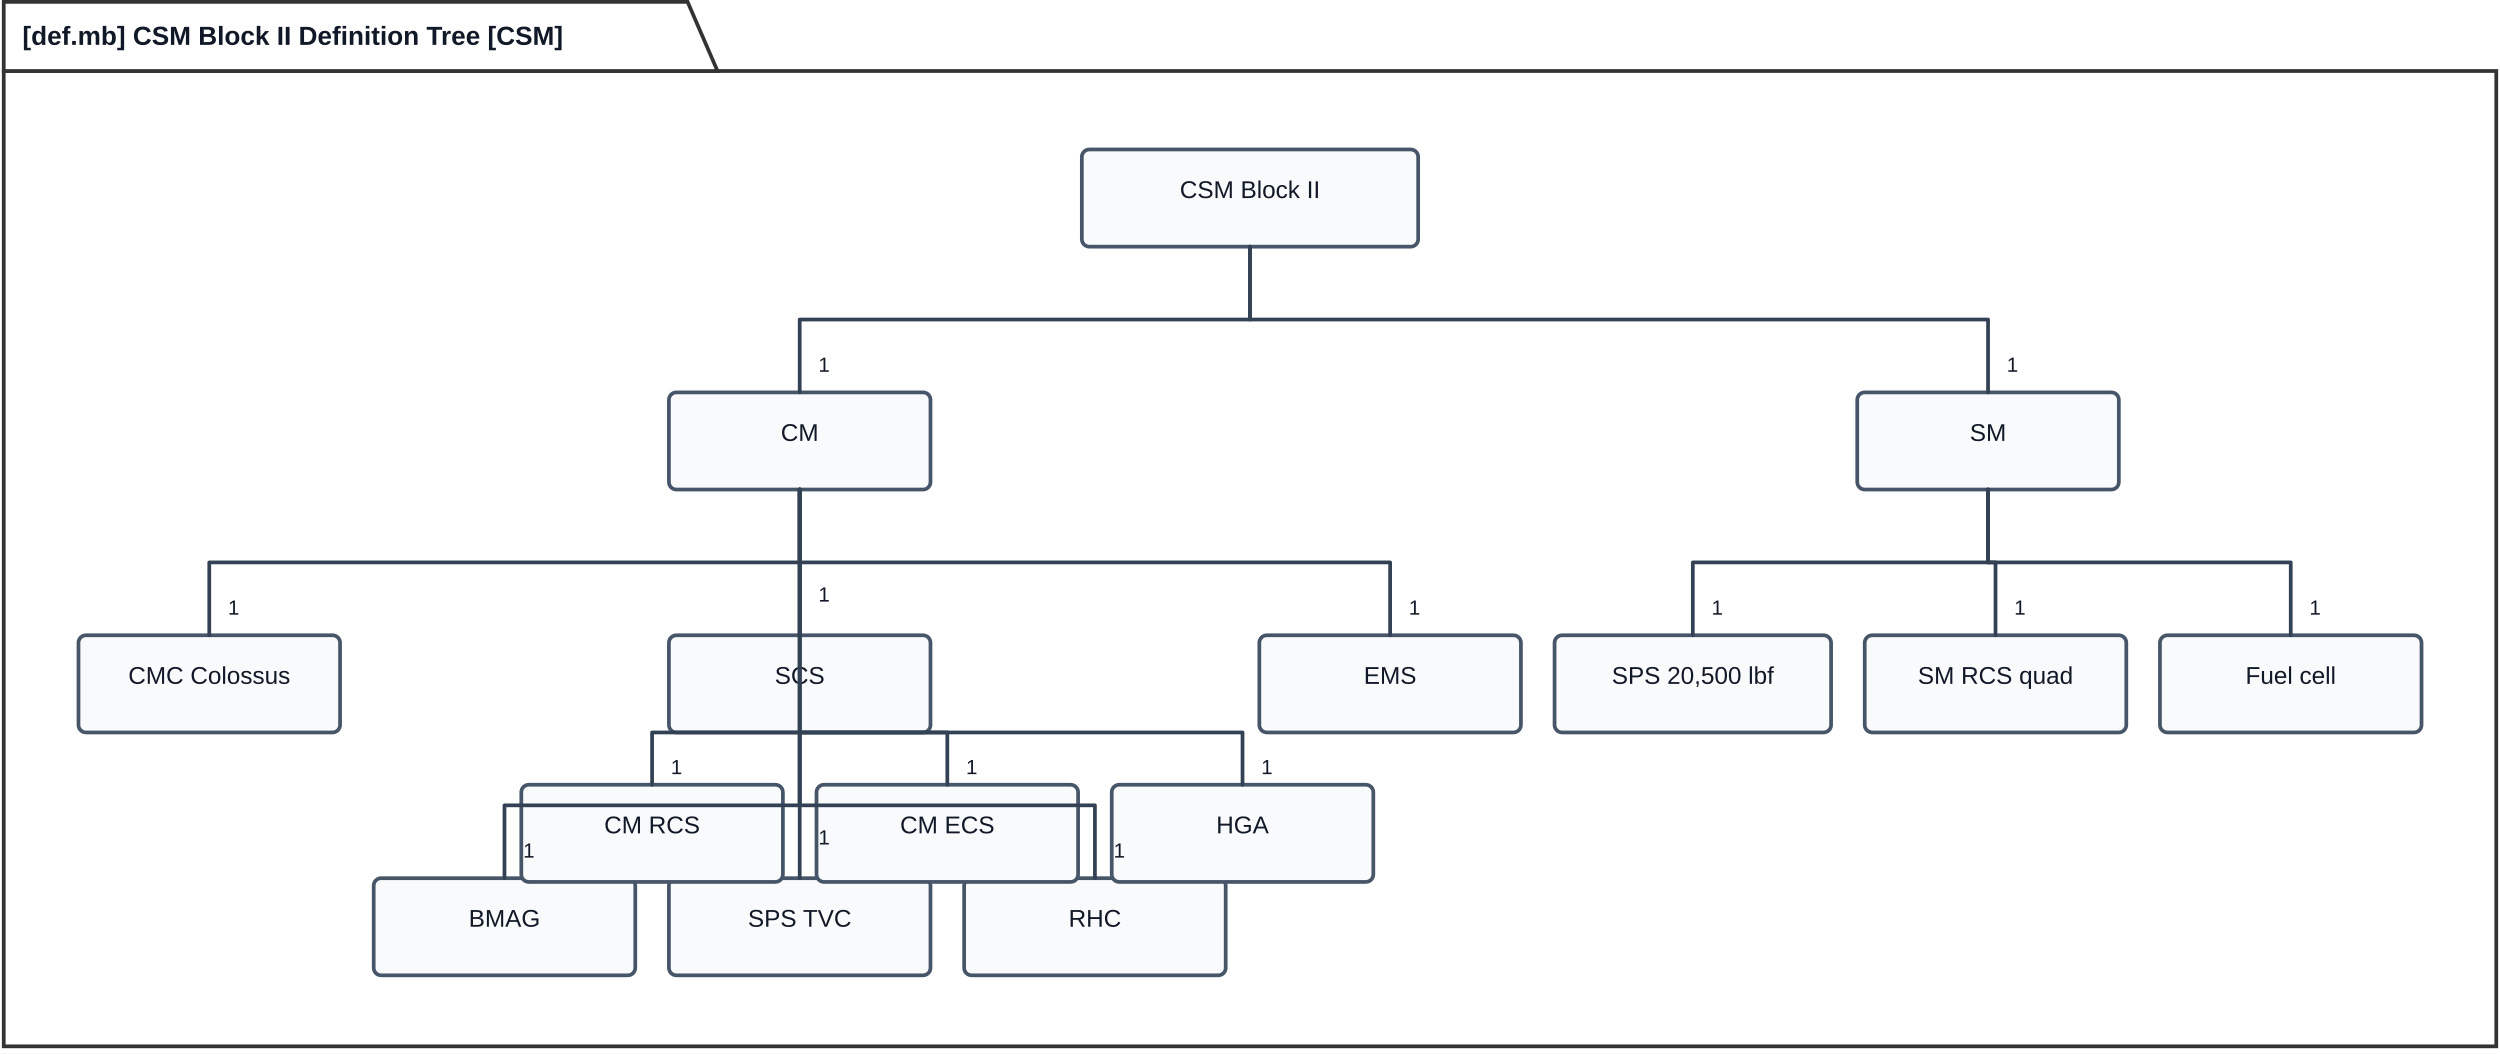
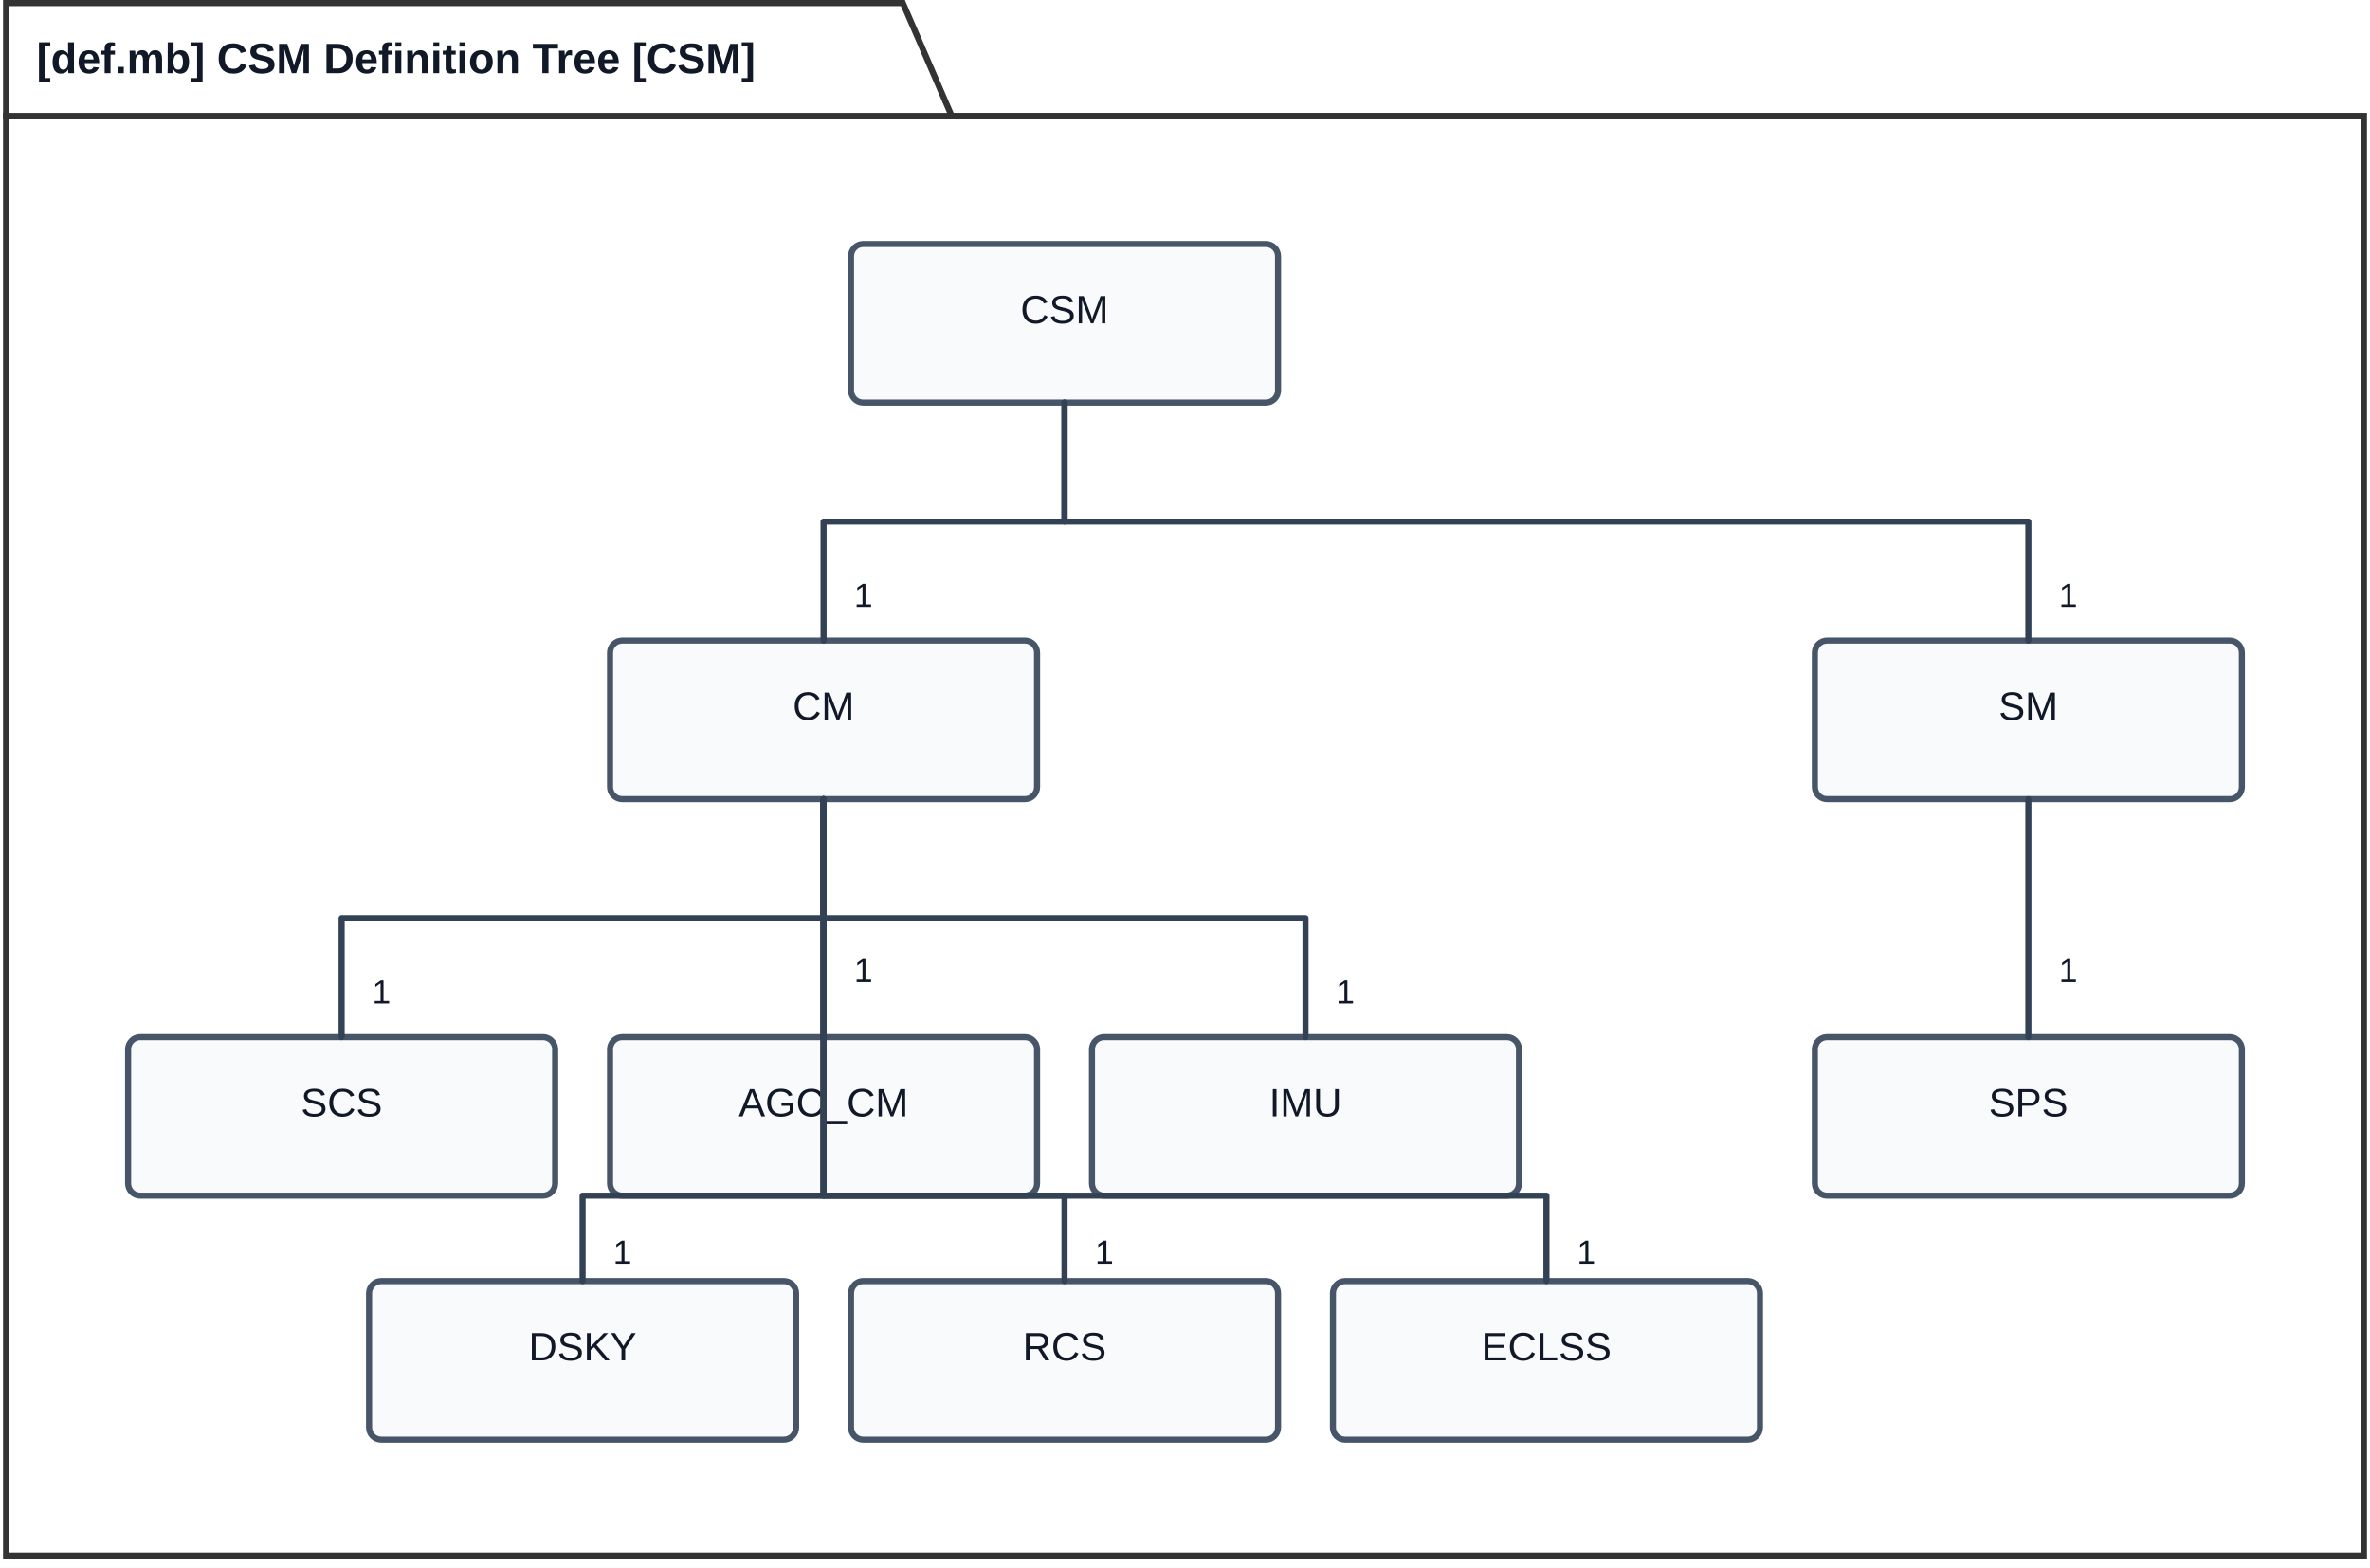
- <svg xmlns="http://www.w3.org/2000/svg" width="1338" height="564" viewBox="0 0 1338 564">
+ <svg xmlns="http://www.w3.org/2000/svg" width="777" height="514" viewBox="0 0 777 514">
  <defs>
    <style>text{font-family:Arial,Helvetica,sans-serif;fill:#111827}.label{font-size:13px}.small{font-size:11px}.header{font-size:14px;font-weight:600}</style>
    <marker id="arrow" markerWidth="8" markerHeight="6" refX="8" refY="3" orient="auto">
      <polygon points="0 0,8 3,0 6" fill="#1D4ED8" />
    </marker>
    <marker id="arrow-dark" markerWidth="8" markerHeight="6" refX="8" refY="3" orient="auto">
      <polygon points="0 0,8 3,0 6" fill="#334155" />
    </marker>
    <marker id="composition" markerWidth="12" markerHeight="12" refX="0" refY="6" orient="auto" markerUnits="strokeWidth">
      <polygon points="0 6,6 0,12 6,6 12" fill="#111827" stroke="#111827" />
    </marker>
  </defs>
-   <rect x="0" y="0" width="1338" height="564" fill="#FFFFFF" />
-   <rect x="2" y="38" width="1334" height="522" fill="none" stroke="#333333" stroke-width="2" />
-   <path d="M 2 1 H 368 L 384 38 H 2 Z" fill="#FFFFFF" stroke="#333333" stroke-width="2" />
-   <text class="header" x="12" y="24">[def.mb] CSM Block II Definition Tree [CSM]</text>
-   <rect x="2" y="38" width="1334" height="524" fill="none" stroke="#333333" stroke-width="0" />
+   <rect x="0" y="0" width="777" height="514" fill="#FFFFFF" />
+   <rect x="2" y="38" width="773" height="472" fill="none" stroke="#333333" stroke-width="2" />
+   <path d="M 2 1 H 296 L 312 38 H 2 Z" fill="#FFFFFF" stroke="#333333" stroke-width="2" />
+   <text class="header" x="12" y="24">[def.mb] CSM Definition Tree [CSM]</text>
+   <rect x="2" y="38" width="773" height="474" fill="none" stroke="#333333" stroke-width="0" />
  <g transform="translate(2,40)">
-     <rect id="csm" x="577" y="40" width="180" height="52" rx="4" fill="#F8FAFC" stroke="#475569" stroke-width="2" />
-     <text class="label" text-anchor="middle" x="667" y="66">CSM Block II</text>
-     <rect id="cm" x="356" y="170" width="140" height="52" rx="4" fill="#F8FAFC" stroke="#475569" stroke-width="2" />
-     <text class="label" text-anchor="middle" x="426" y="196">CM</text>
-     <rect id="cmc" x="40" y="300" width="140" height="52" rx="4" fill="#F8FAFC" stroke="#475569" stroke-width="2" />
-     <text class="label" text-anchor="middle" x="110" y="326">CMC Colossus</text>
-     <rect id="scs" x="356" y="300" width="140" height="52" rx="4" fill="#F8FAFC" stroke="#475569" stroke-width="2" />
-     <text class="label" text-anchor="middle" x="426" y="326">SCS</text>
-     <rect id="bmag" x="198" y="430" width="140" height="52" rx="4" fill="#F8FAFC" stroke="#475569" stroke-width="2" />
-     <text class="label" text-anchor="middle" x="268" y="456">BMAG</text>
-     <rect id="tvc" x="356" y="430" width="140" height="52" rx="4" fill="#F8FAFC" stroke="#475569" stroke-width="2" />
-     <text class="label" text-anchor="middle" x="426" y="456">SPS TVC</text>
-     <rect id="rhc" x="514" y="430" width="140" height="52" rx="4" fill="#F8FAFC" stroke="#475569" stroke-width="2" />
-     <text class="label" text-anchor="middle" x="584" y="456">RHC</text>
-     <rect id="ems" x="672" y="300" width="140" height="52" rx="4" fill="#F8FAFC" stroke="#475569" stroke-width="2" />
-     <text class="label" text-anchor="middle" x="742" y="326">EMS</text>
-     <rect id="cmRcs" x="277" y="380" width="140" height="52" rx="4" fill="#F8FAFC" stroke="#475569" stroke-width="2" />
-     <text class="label" text-anchor="middle" x="347" y="406">CM RCS</text>
-     <rect id="ecs" x="435" y="380" width="140" height="52" rx="4" fill="#F8FAFC" stroke="#475569" stroke-width="2" />
-     <text class="label" text-anchor="middle" x="505" y="406">CM ECS</text>
-     <rect id="hga" x="593" y="380" width="140" height="52" rx="4" fill="#F8FAFC" stroke="#475569" stroke-width="2" />
-     <text class="label" text-anchor="middle" x="663" y="406">HGA</text>
-     <rect id="sm" x="992" y="170" width="140" height="52" rx="4" fill="#F8FAFC" stroke="#475569" stroke-width="2" />
-     <text class="label" text-anchor="middle" x="1062" y="196">SM</text>
-     <rect id="sps" x="830" y="300" width="148" height="52" rx="4" fill="#F8FAFC" stroke="#475569" stroke-width="2" />
-     <text class="label" text-anchor="middle" x="904" y="326">SPS 20,500 lbf</text>
-     <rect id="quad" x="996" y="300" width="140" height="52" rx="4" fill="#F8FAFC" stroke="#475569" stroke-width="2" />
-     <text class="label" text-anchor="middle" x="1066" y="326">SM RCS quad</text>
-     <rect id="fc" x="1154" y="300" width="140" height="52" rx="4" fill="#F8FAFC" stroke="#475569" stroke-width="2" />
-     <text class="label" text-anchor="middle" x="1224" y="326">Fuel cell</text>
-     <path d="M 667,92 L 667,131 L 426,131 L 426,170" fill="none" stroke="#334155" stroke-width="2" stroke-linejoin="round" stroke-linecap="round" />
-     <path d="M 667,92 L 667,131 L 1062,131 L 1062,170" fill="none" stroke="#334155" stroke-width="2" stroke-linejoin="round" stroke-linecap="round" />
-     <path d="M 426,222 L 426,261 L 110,261 L 110,300" fill="none" stroke="#334155" stroke-width="2" stroke-linejoin="round" stroke-linecap="round" />
-     <path d="M 426,222 L 426,300" fill="none" stroke="#334155" stroke-width="2" stroke-linejoin="round" stroke-linecap="round" />
-     <path d="M 426,222 L 426,261 L 742,261 L 742,300" fill="none" stroke="#334155" stroke-width="2" stroke-linejoin="round" stroke-linecap="round" />
-     <path d="M 426,222 L 426,352 L 347,352 L 347,380" fill="none" stroke="#334155" stroke-width="2" stroke-linejoin="round" stroke-linecap="round" />
-     <path d="M 426,222 L 426,352 L 505,352 L 505,380" fill="none" stroke="#334155" stroke-width="2" stroke-linejoin="round" stroke-linecap="round" />
-     <path d="M 426,222 L 426,352 L 663,352 L 663,380" fill="none" stroke="#334155" stroke-width="2" stroke-linejoin="round" stroke-linecap="round" />
-     <path d="M 426,352 L 426,391 L 268,391 L 268,430" fill="none" stroke="#334155" stroke-width="2" stroke-linejoin="round" stroke-linecap="round" />
-     <path d="M 426,352 L 426,430" fill="none" stroke="#334155" stroke-width="2" stroke-linejoin="round" stroke-linecap="round" />
-     <path d="M 426,352 L 426,391 L 584,391 L 584,430" fill="none" stroke="#334155" stroke-width="2" stroke-linejoin="round" stroke-linecap="round" />
-     <path d="M 1062,222 L 1062,261 L 904,261 L 904,300" fill="none" stroke="#334155" stroke-width="2" stroke-linejoin="round" stroke-linecap="round" />
-     <path d="M 1062,222 L 1062,261 L 1066,261 L 1066,300" fill="none" stroke="#334155" stroke-width="2" stroke-linejoin="round" stroke-linecap="round" />
-     <path d="M 1062,222 L 1062,261 L 1224,261 L 1224,300" fill="none" stroke="#334155" stroke-width="2" stroke-linejoin="round" stroke-linecap="round" />
-     <text class="small" x="436" y="158.98">1</text>
-     <text class="small" x="1072" y="158.98">1</text>
+     <rect id="CSM" x="277" y="40" width="140" height="52" rx="4" fill="#F8FAFC" stroke="#475569" stroke-width="2" />
+     <text class="label" text-anchor="middle" x="347" y="66">CSM</text>
+     <rect id="CM" x="198" y="170" width="140" height="52" rx="4" fill="#F8FAFC" stroke="#475569" stroke-width="2" />
+     <text class="label" text-anchor="middle" x="268" y="196">CM</text>
+     <rect id="SCS" x="40" y="300" width="140" height="52" rx="4" fill="#F8FAFC" stroke="#475569" stroke-width="2" />
+     <text class="label" text-anchor="middle" x="110" y="326">SCS</text>
+     <rect id="AGC_CM" x="198" y="300" width="140" height="52" rx="4" fill="#F8FAFC" stroke="#475569" stroke-width="2" />
+     <text class="label" text-anchor="middle" x="268" y="326">AGC_CM</text>
+     <rect id="IMU" x="356" y="300" width="140" height="52" rx="4" fill="#F8FAFC" stroke="#475569" stroke-width="2" />
+     <text class="label" text-anchor="middle" x="426" y="326">IMU</text>
+     <rect id="DSKY" x="119" y="380" width="140" height="52" rx="4" fill="#F8FAFC" stroke="#475569" stroke-width="2" />
+     <text class="label" text-anchor="middle" x="189" y="406">DSKY</text>
+     <rect id="RCS" x="277" y="380" width="140" height="52" rx="4" fill="#F8FAFC" stroke="#475569" stroke-width="2" />
+     <text class="label" text-anchor="middle" x="347" y="406">RCS</text>
+     <rect id="ECLSS" x="435" y="380" width="140" height="52" rx="4" fill="#F8FAFC" stroke="#475569" stroke-width="2" />
+     <text class="label" text-anchor="middle" x="505" y="406">ECLSS</text>
+     <rect id="SM" x="593" y="170" width="140" height="52" rx="4" fill="#F8FAFC" stroke="#475569" stroke-width="2" />
+     <text class="label" text-anchor="middle" x="663" y="196">SM</text>
+     <rect id="SPS" x="593" y="300" width="140" height="52" rx="4" fill="#F8FAFC" stroke="#475569" stroke-width="2" />
+     <text class="label" text-anchor="middle" x="663" y="326">SPS</text>
+     <path d="M 347,92 L 347,131 L 268,131 L 268,170" fill="none" stroke="#334155" stroke-width="2" stroke-linejoin="round" stroke-linecap="round" />
+     <path d="M 347,92 L 347,131 L 663,131 L 663,170" fill="none" stroke="#334155" stroke-width="2" stroke-linejoin="round" stroke-linecap="round" />
+     <path d="M 268,222 L 268,261 L 110,261 L 110,300" fill="none" stroke="#334155" stroke-width="2" stroke-linejoin="round" stroke-linecap="round" />
+     <path d="M 268,222 L 268,300" fill="none" stroke="#334155" stroke-width="2" stroke-linejoin="round" stroke-linecap="round" />
+     <path d="M 268,222 L 268,261 L 426,261 L 426,300" fill="none" stroke="#334155" stroke-width="2" stroke-linejoin="round" stroke-linecap="round" />
+     <path d="M 268,222 L 268,352 L 189,352 L 189,380" fill="none" stroke="#334155" stroke-width="2" stroke-linejoin="round" stroke-linecap="round" />
+     <path d="M 268,222 L 268,352 L 347,352 L 347,380" fill="none" stroke="#334155" stroke-width="2" stroke-linejoin="round" stroke-linecap="round" />
+     <path d="M 268,222 L 268,352 L 505,352 L 505,380" fill="none" stroke="#334155" stroke-width="2" stroke-linejoin="round" stroke-linecap="round" />
+     <path d="M 663,222 L 663,300" fill="none" stroke="#334155" stroke-width="2" stroke-linejoin="round" stroke-linecap="round" />
+     <text class="small" x="278" y="158.98">1</text>
+     <text class="small" x="673" y="158.98">1</text>
    <text class="small" x="120" y="288.98">1</text>
-     <text class="small" x="436" y="281.96">1</text>
-     <text class="small" x="752" y="288.98">1</text>
+     <text class="small" x="278" y="281.96">1</text>
+     <text class="small" x="436" y="288.98">1</text>
+     <text class="small" x="199" y="374.32">1</text>
    <text class="small" x="357" y="374.32">1</text>
    <text class="small" x="515" y="374.32">1</text>
-     <text class="small" x="673" y="374.32">1</text>
-     <text class="small" x="278" y="418.98">1</text>
-     <text class="small" x="436" y="411.96">1</text>
-     <text class="small" x="594" y="418.98">1</text>
-     <text class="small" x="914" y="288.98">1</text>
-     <text class="small" x="1076" y="288.98">1</text>
-     <text class="small" x="1234" y="288.98">1</text>
+     <text class="small" x="673" y="281.96">1</text>
  </g>
</svg>
